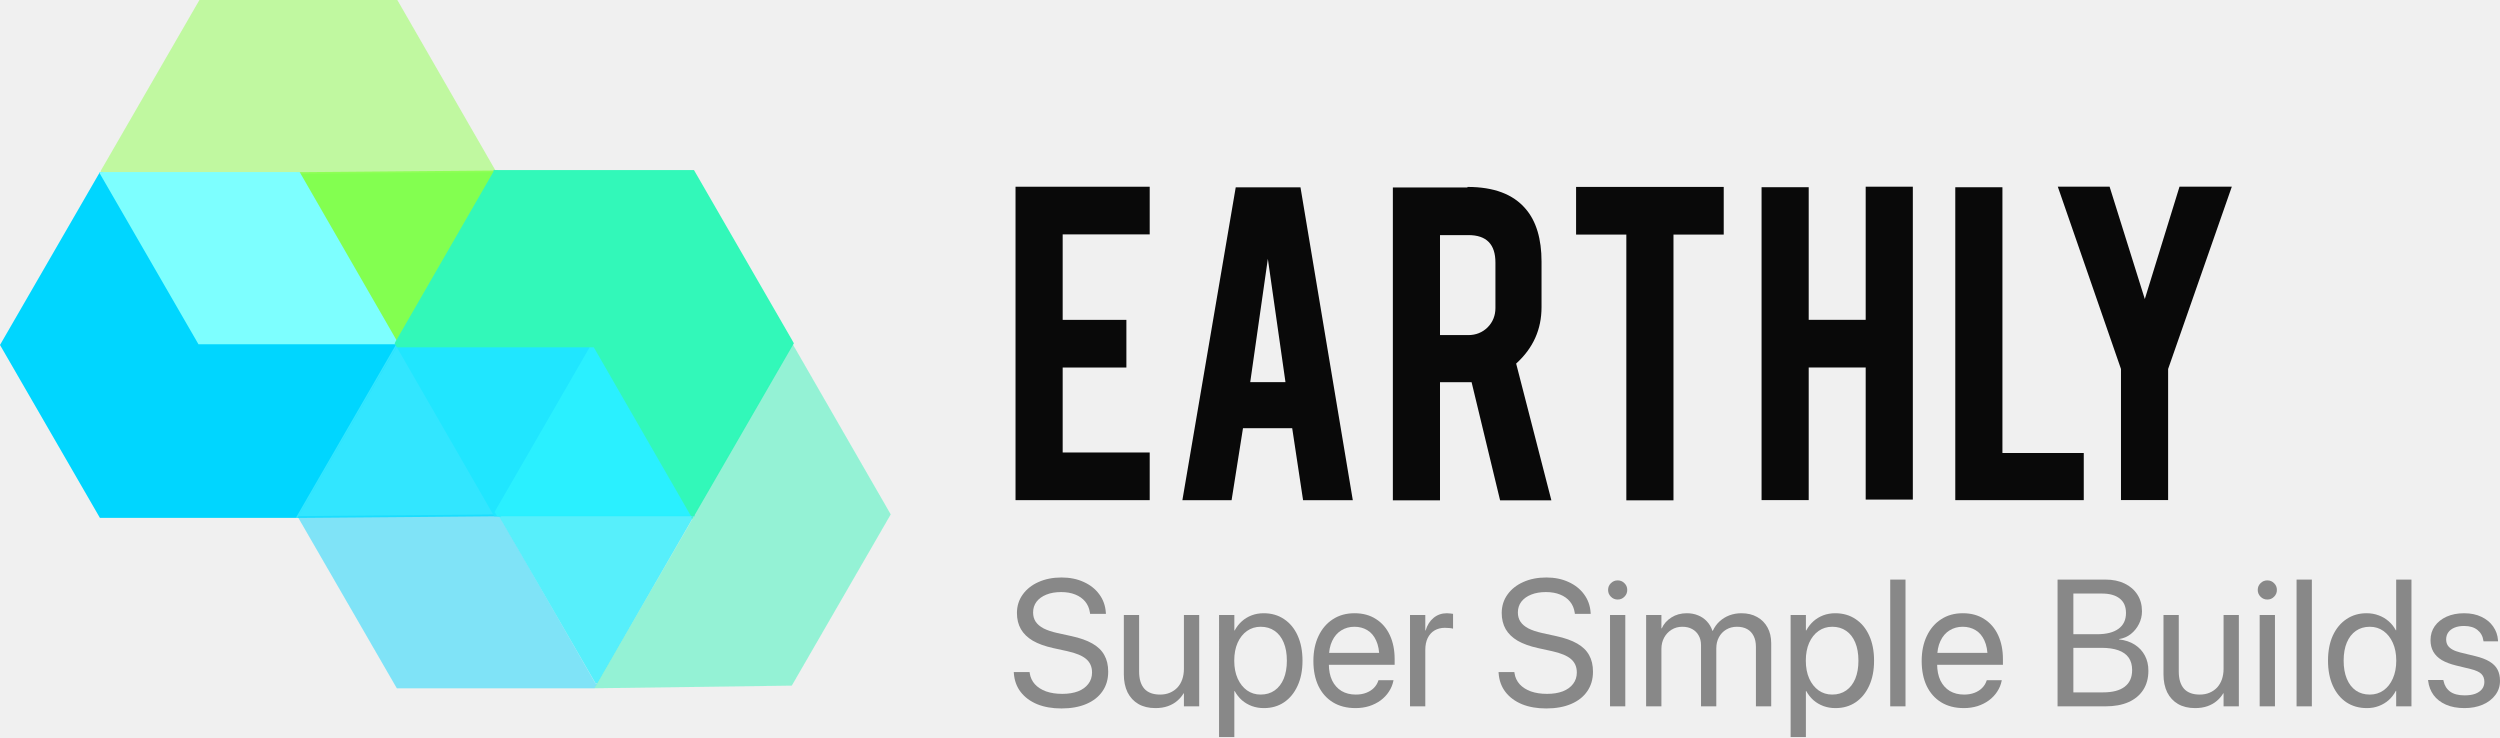
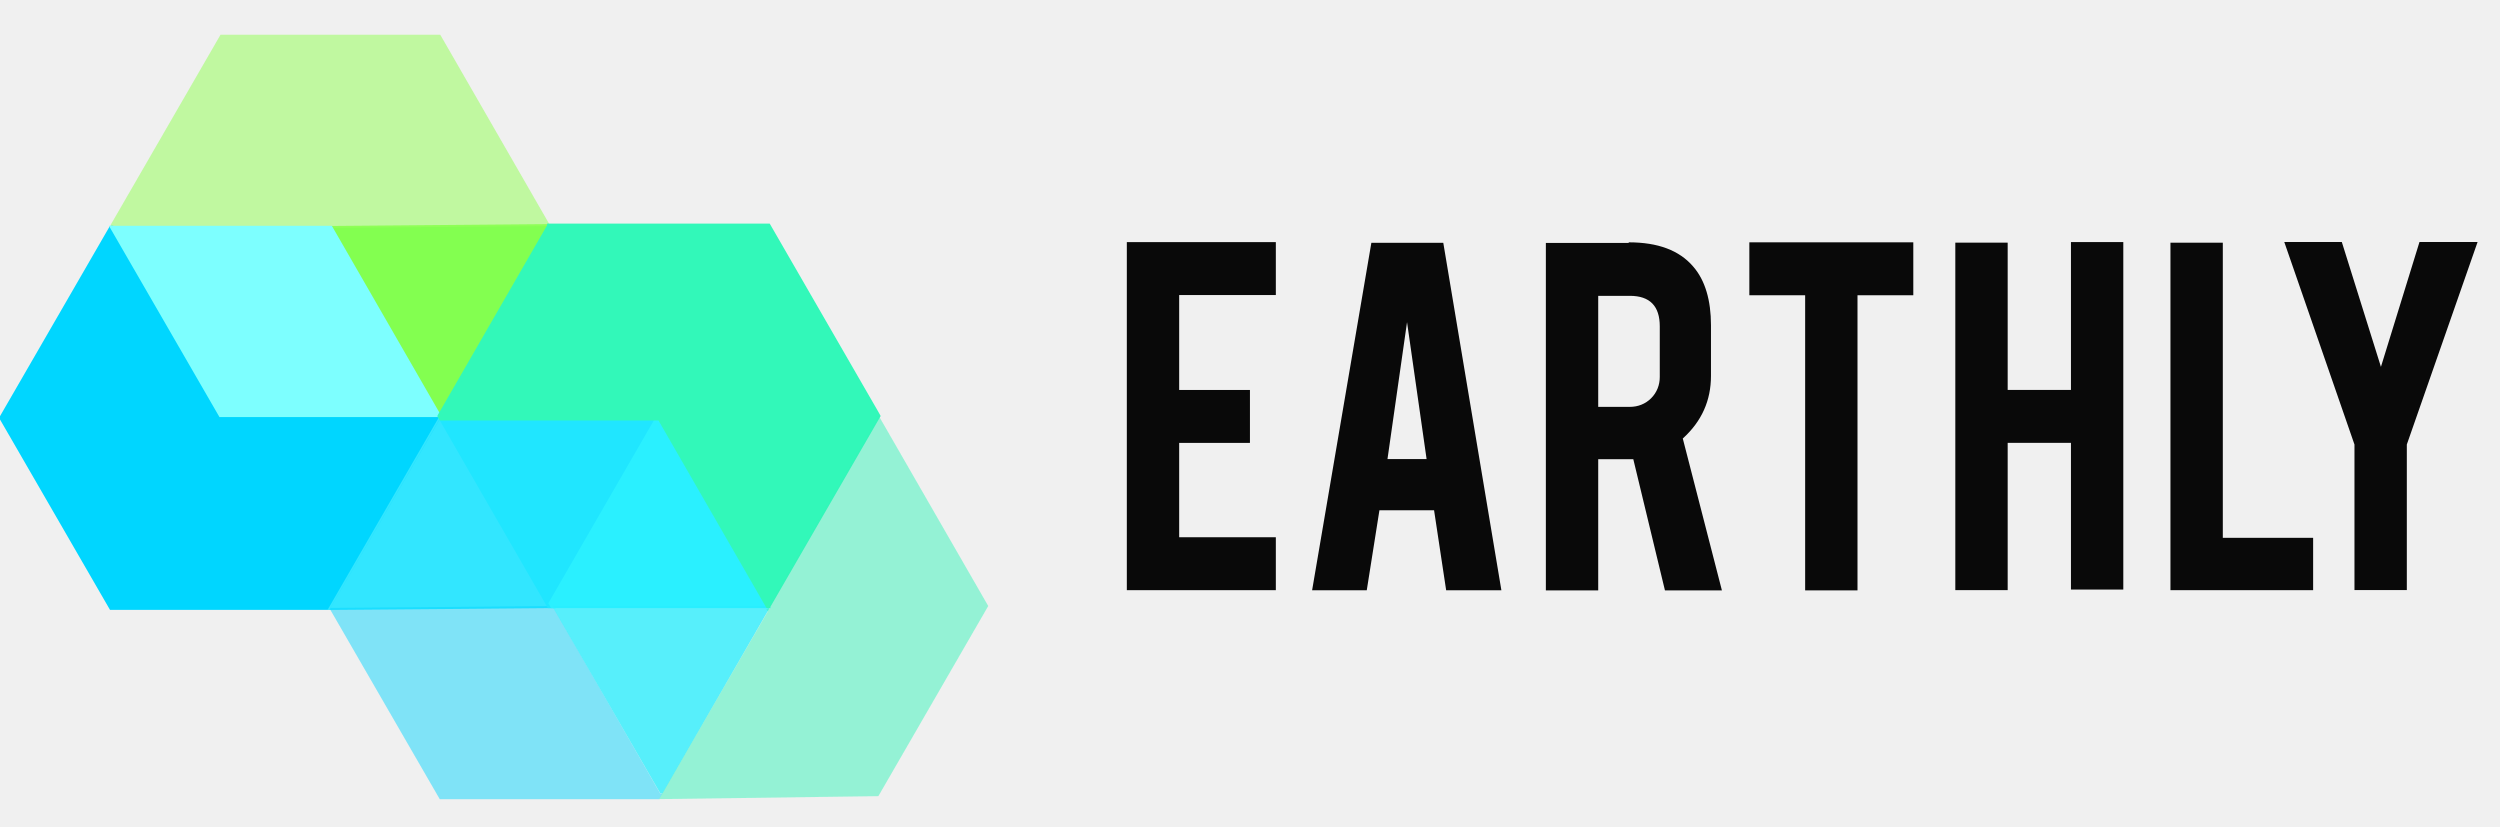
- <svg xmlns="http://www.w3.org/2000/svg" xmlns:xlink="http://www.w3.org/1999/xlink" version="1.1" id="svg2" x="0px" y="0px" viewBox="0 0 1000.593 295.009" xml:space="preserve">
-   <defs id="defs110" />
-   <style type="text/css" id="style2">
+ <svg xmlns="http://www.w3.org/2000/svg" xmlns:xlink="http://www.w3.org/1999/xlink" version="1.1" id="svg2" x="0px" y="0px" viewBox="0 0 901 298" style="enable-background:new 0 0 901 298;" xml:space="preserve">
+   <style type="text/css">
	.st0{fill:#83FF50;stroke:#83FF50;stroke-width:1;stroke-miterlimit:5.333;}
	.st1{opacity:0.83;clip-path:url(#SVGID_00000080895763411143063620000003946941406721728898_);}
	.st2{fill:#96FF5B;fill-opacity:0.647;}
	.st3{fill:#FFFFFF;}
	.st4{fill:#00D6FF;stroke:#00D6FF;stroke-width:1;stroke-miterlimit:5.333;}
	.st5{fill:#7DFFFF;stroke:#7DFFFF;stroke-width:1;stroke-miterlimit:5.333;}
	.st6{fill:#32E6FF;stroke:#32E6FF;stroke-width:1;stroke-miterlimit:5.333;}
	.st7{opacity:0.86;clip-path:url(#SVGID_00000122682779506278355710000011518640239278589079_);}
	.st8{fill:#00D5FF;fill-opacity:0.545;}
	.st9{fill:#20E6FF;stroke:#20E6FF;stroke-width:1;stroke-miterlimit:5.333;}
	.st10{fill:#2AF0FF;stroke:#2AF0FF;stroke-width:1;stroke-miterlimit:5.333;}
	.st11{opacity:0.95;clip-path:url(#SVGID_00000067935788216487674460000017756686234451421835_);}
	.st12{fill:#29EFFF;fill-opacity:0.8;}
	.st13{fill:#32F8B9;stroke:#32F8B9;stroke-width:1;stroke-miterlimit:5.333;}
	.st14{opacity:0.85;clip-path:url(#SVGID_00000162337586531770572300000000167629634986491300_);}
	.st15{fill:#32F6B8;fill-opacity:0.565;}
	.st16{fill:#090909;}
- </style>
-   <g id="g10" transform="matrix(1.333333,0,0,-1.333333,0.3450104,1320.811)">
+   </style>
+   <g id="g10" transform="matrix(1.333333,0,0,-1.333333,0,1333.333)">
    <g id="g12" transform="translate(30.34981,938.922)">
-       <path id="path14" class="st0" d="M 118,0 88.5,-51.2 H 88.3 L 59.1,-0.5 Z" />
+       <path id="path14" class="st0" d="M118,0L88.5-51.2h-0.2L59.1-0.5L118,0z" />
    </g>
-     <g id="g21">
+     <g>
      <g id="g18" transform="translate(-450.8685,387.3068)">
        <g id="g24">
          <g id="g26">
- 				</g>
+           </g>
          <g id="g38">
-             <g id="g16">
-               <defs id="defs8">
+             <g>
+               <defs>
                <rect id="SVGID_1_" x="460.9" y="542.4" width="158.4" height="69.7" />
              </defs>
              <clipPath id="SVGID_00000174578530605239856790000016492496000338511018_">
-                 <use xlink:href="#SVGID_1_" style="overflow:visible" id="use10" />
+                 <use xlink:href="#SVGID_1_" style="overflow:visible;" />
              </clipPath>
-               <g id="g36" style="opacity:0.83" clip-path="url(#SVGID_00000174578530605239856790000016492496000338511018_)">
+               <g id="g36" style="opacity:0.83;clip-path:url(#SVGID_00000174578530605239856790000016492496000338511018_);">
                <g id="g34" transform="translate(481.4741,551.9014)">
-                   <path id="path32" class="st2" d="m 118,0 -0.1,-0.2 h -0.1 v -0.1 l -59,-0.5 v 0.1 H -0.3 L -0.7,0 29,51.4 h 59.4 z" />
+                   <path id="path32" class="st2" d="M118,0l-0.1-0.2h-0.1l0-0.1l-59-0.5l0,0.1H-0.3L-0.7,0          L29,51.4h59.4L118,0z" />
                </g>
              </g>
            </g>
          </g>
        </g>
      </g>
    </g>
    <g id="g40" transform="translate(30.48501,938.9972)">
-       <path id="path42" class="st3" d="M 118,0 V 0 L 88.5,-51.2 H 88.4 L 117.9,0 Z" />
+       <path id="path42" class="st3" d="M118,0L118,0L88.5-51.2h-0.1l29.5,51.2L118,0L118,0z" />
    </g>
    <g id="g44" transform="translate(1.01871,887.0588)">
-       <path id="path46" class="st4" d="m 118,0 -0.1,-0.2 -29.6,-51.2 v 0 H 29 L -0.7,0 29,51.4 h 0.3 L 58.5,0.7 h 59.1 z" />
+       <path id="path46" class="st4" d="M118,0l-0.1-0.2L88.3-51.4v0H29L-0.7,0L29,51.4h0.3L58.5,0.7    h59.1L118,0z" />
    </g>
    <g id="g48" transform="translate(0.6076102,887.7658)">
-       <path id="path50" class="st5" d="M 118,0 H 59 L 29.7,50.7 h 59.1 z" />
+       <path id="path50" class="st5" d="M118,0H59L29.7,50.7h59.1L118,0z" />
    </g>
    <g id="g52" transform="translate(30.78631,836.925)">
-       <path id="path54" class="st6" d="m 118,0 0.5,-0.8 h -0.9 L 95.1,-1 58.6,-1.3 88.2,49.9 h 58.7 z" />
+       <path id="path54" class="st6" d="M118,0l0.5-0.8h-0.9L95.1-1L58.6-1.3l29.6,51.2h58.7L118,0z" />
    </g>
    <g id="g56" transform="translate(-450.8685,387.3068)">
-       <g id="g46">
+       <g>
        <g id="g58">
          <g id="g64">
            <g id="g66">
- 					</g>
+             </g>
            <g id="g78">
-               <g id="g41">
-                 <defs id="defs33">
+               <g>
+                 <defs>
                  <rect id="SVGID_00000113349542533246887100000016756461507466418367_" x="525" y="379.5" width="119.9" height="137.2" />
                </defs>
                <clipPath id="SVGID_00000052812051687137078050000006255378118721314435_">
-                   <use xlink:href="#SVGID_00000113349542533246887100000016756461507466418367_" style="overflow:visible" id="use35" />
+                   <use xlink:href="#SVGID_00000113349542533246887100000016756461507466418367_" style="overflow:visible;" />
                </clipPath>
-                 <g id="g76" style="opacity:0.86" clip-path="url(#SVGID_00000052812051687137078050000006255378118721314435_)">
+                 <g id="g76" style="opacity:0.86;clip-path:url(#SVGID_00000052812051687137078050000006255378118721314435_);">
                  <g id="g74" transform="translate(511.9336,398.1758)">
-                     <path id="path72" class="st8" d="m 118,0 -0.9,-1.5 H 57.8 l -29.7,51.4 0.1,0.2 v 0 l 29.6,51.2 h 0.1 l -29.6,-51.1 36.5,0.3 22.6,0.2 h 0.9 L 117.4,0 Z" />
+                     <path id="path72" class="st8" d="M118,0l-0.9-1.5H57.8L28.1,49.9l0.1,0.2v0l29.6,51.2           h0.1L28.3,50.2l36.5,0.3l22.6,0.2h0.9L117.4,0H118z" />
                  </g>
                </g>
              </g>
            </g>
          </g>
        </g>
      </g>
    </g>
    <g id="g80" transform="translate(30.78631,836.925)">
-       <path id="path82" class="st9" d="m 118,0 0.5,-0.8 h -0.9 L 88.4,49.9 h 58.5 z" />
+       <path id="path82" class="st9" d="M118,0l0.5-0.8h-0.9L88.4,49.9h58.5L118,0z" />
    </g>
    <g id="g84" transform="translate(89.47871,836.1281)">
-       <path id="path86" class="st10" d="M 118,0 H 59.8 l -0.5,0.8 28.8,49.9 h 0.6 z" />
+       <path id="path86" class="st10" d="M118,0H59.8l-0.5,0.8l28.8,49.9h0.6L118,0z" />
    </g>
    <g id="g88" transform="translate(-450.8685,387.3068)">
-       <g id="g68">
+       <g>
        <g id="g90">
          <g id="g96">
            <g id="g98">
- 					</g>
+             </g>
            <g id="g110">
-               <g id="g63">
-                 <defs id="defs55">
+               <g>
+                 <defs>
                  <rect id="SVGID_00000083069750939687145980000010640198437501922177_" x="590.4" y="389.7" width="78.2" height="67.5" />
                </defs>
                <clipPath id="SVGID_00000070800203215072149570000016036056325378891696_">
-                   <use xlink:href="#SVGID_00000083069750939687145980000010640198437501922177_" style="overflow:visible" id="use57" />
+                   <use xlink:href="#SVGID_00000083069750939687145980000010640198437501922177_" style="overflow:visible;" />
                </clipPath>
-                 <g id="g108" style="opacity:0.95" clip-path="url(#SVGID_00000070800203215072149570000016036056325378891696_)">
+                 <g id="g108" style="opacity:0.95;clip-path:url(#SVGID_00000070800203215072149570000016036056325378891696_);">
                  <g id="g106" transform="translate(540.7529,448.1143)">
-                     <path id="path104" class="st12" d="M 118,0 89.2,-49.9 H 88.6 L 59.4,0.7 h 58.2 z" />
+                     <path id="path104" class="st12" d="M118,0L89.2-49.9h-0.6L59.4,0.7h58.2L118,0z" />
                  </g>
                </g>
              </g>
            </g>
          </g>
        </g>
      </g>
    </g>
    <g id="g112" transform="translate(119.4713,887.5548)">
-       <path id="path114" class="st13" d="M 118,0 88.3,-51.4 H 88 L 58.8,-0.7 H -0.3 L -0.7,0 -0.6,0.2 28.9,51.4 v 0.1 H 88.3 L 117.5,0.9 Z" />
+       <path id="path114" class="st13" d="M118,0L88.3-51.4H88L58.8-0.7H-0.3L-0.7,0l0.1,0.2l29.5,51.2    l0,0.1h59.4l29.2-50.6L118,0z" />
    </g>
    <g id="g116" transform="translate(-450.8685,387.3068)">
-       <g id="g89">
+       <g>
        <g id="g118">
          <g id="g124">
            <g id="g126">
- 					</g>
+             </g>
            <g id="g138">
-               <g id="g83">
-                 <defs id="defs75">
+               <g>
+                 <defs>
                  <rect id="SVGID_00000118398134125535155890000007193991426162861722_" x="614.2" y="379.5" width="118.7" height="138.1" />
                </defs>
                <clipPath id="SVGID_00000031928815844511343390000001499846702564364928_">
-                   <use xlink:href="#SVGID_00000118398134125535155890000007193991426162861722_" style="overflow:visible" id="use77" />
+                   <use xlink:href="#SVGID_00000118398134125535155890000007193991426162861722_" style="overflow:visible;" />
                </clipPath>
-                 <g id="g136" style="opacity:0.85" clip-path="url(#SVGID_00000031928815844511343390000001499846702564364928_)">
+                 <g id="g136" style="opacity:0.85;clip-path:url(#SVGID_00000031928815844511343390000001499846702564364928_);">
                  <g id="g134" transform="translate(599.9912,448.8926)">
-                     <path id="path132" class="st15" d="M 118,0 88.3,-51.4 29,-52.2 58.4,-1.5 58,-0.8 h 0.3 L 88,50.6 87.5,51.4 h 0.9 z" />
+                     <path id="path132" class="st15" d="M118,0L88.3-51.4L29-52.2L58.4-1.5L58-0.8h0.3           L88,50.6l-0.5,0.8h0.9L118,0z" />
                  </g>
                </g>
              </g>
            </g>
          </g>
        </g>
      </g>
    </g>
    <g id="g140" transform="matrix(1.555031,0,0,1.555031,186.5541,840.4765)">
-       <path id="path142" class="st16" d="m 75.9,0 v 60.5 h 25.9 V 51.3 H 85 V 34.8 H 97.3 V 25.6 H 85 V 9.2 h 16.8 V 0 Z" />
+       <path id="path142" class="st16" d="M75.9,0v60.5h25.9v-9.2H85V34.8h12.3v-9.2H85V9.2h16.8V0    H75.9z" />
    </g>
    <g id="g144" transform="matrix(1.555031,0,0,1.555031,262.295,912.919)">
-       <path id="path146" class="st16" d="m 75.9,0 -3.4,-23.8 h 6.8 z m -4.8,-32.7 -2.2,-13.9 h -9.5 l 10.3,60.4 h 12.5 l 10.1,-60.4 h -9.6 l -2.1,13.9 z" />
+       <path id="path146" class="st16" d="M75.9,0l-3.4-23.8h6.8L75.9,0z M71.1-32.7l-2.2-13.9h-9.5    l10.3,60.4h12.5l10.1-60.4h-9.6l-2.1,13.9H71.1z" />
    </g>
    <g id="g156" transform="matrix(1.555031,0,0,1.555031,330.61,911.7938)">
-       <path id="path158" class="st16" d="m 75.9,0 c 0,3.5 -1.7,5.3 -5.2,5.3 H 65.2 V -14 h 5.5 c 1.4,0 2.7,0.5 3.7,1.5 1,1 1.5,2.3 1.5,3.7 z m -5.4,14.6 c 5.1,0 8.8,-1.4 11.2,-4.2 C 83.8,8 84.8,4.5 84.8,0.2 v -8.8 c 0,-4.3 -1.6,-7.9 -4.9,-10.9 l 6.8,-26.4 h -9.9 l -5.5,22.8 h -0.8 -5.3 v -22.8 h -9.1 v 60.4 h 14.4 z" />
+       <path id="path158" class="st16" d="M75.9,0c0,3.5-1.7,5.3-5.2,5.3h-5.5v-19.3h5.5    c1.4,0,2.7,0.5,3.7,1.5c1,1,1.5,2.3,1.5,3.7V0z M70.5,14.6c5.1,0,8.8-1.4,11.2-4.2c2.1-2.4,3.1-5.9,3.1-10.2v-8.8    c0-4.3-1.6-7.9-4.9-10.9l6.8-26.4h-9.9l-5.5,22.8h-0.8h-5.3v-22.8h-9.1v60.4H70.5z" />
    </g>
    <g id="g160" transform="matrix(1.555031,0,0,1.555031,369.905,920.1931)">
-       <path id="path162" class="st16" d="M 75.9,0 H 66.2 V 9.2 H 94.7 V 0 H 85 v -51.3 h -9.1 z" />
+       <path id="path162" class="st16" d="M75.9,0h-9.7v9.2h28.5V0H85v-51.3h-9.1V0z" />
    </g>
    <g id="g164" transform="matrix(1.555031,0,0,1.555031,424.6469,880.2968)">
-       <path id="path166" class="st16" d="m 75.9,0 v -25.6 h -9.1 v 60.4 h 9.1 V 9.2 h 11 V 34.9 H 96 V -25.5 H 86.9 V 0 Z" />
+       <path id="path166" class="st16" d="M75.9,0v-25.6h-9.1v60.4h9.1V9.2h11v25.7H96v-60.4h-9.1V0    H75.9z" />
    </g>
    <g id="g168" transform="matrix(1.555031,0,0,1.555031,507.2124,840.4765)">
-       <path id="path170" class="st16" d="M 75.9,0 H 51.1 v 60.4 h 9.1 V 9.1 h 15.7 z" />
+       <path id="path170" class="st16" d="M75.9,0H51.1v60.4h9.1V9.1h15.7V0z" />
    </g>
    <g id="g172" transform="matrix(1.555031,0,0,1.555031,518.3862,879.8474)">
-       <path id="path174" class="st16" d="M 75.9,0 63.7,35.2 h 10 l 6.8,-21.7 6.7,21.7 H 97.3 L 85,0 v -25.3 h -9.1 z" />
-     </g>
-     <text xml:space="preserve" style="font-size:22.5px;font-family:'System Font';-inkscape-font-specification:'System Font';fill:#121212;fill-opacity:1;stroke-width:0" x="305.877" y="-823.199" id="text393" transform="scale(1,-1)">
-       <tspan id="tspan391" style="fill:#121212;fill-opacity:1;stroke-width:0" x="305.877" y="-823.199" />
-     </text>
-     <g aria-label="Super Simple Builds" transform="scale(1,-1)" id="text2091" style="font-size:54px;font-family:'System Font';-inkscape-font-specification:'System Font';fill:#121212;stroke-width:0">
-       <path d="m 318.345,-777.947 q 4.351,0 7.488,-1.345 3.164,-1.345 4.852,-3.823 1.714,-2.479 1.714,-5.854 v -0.026 q 0,-2.9 -1.16,-4.957 -1.134,-2.083 -3.586,-3.48 -2.426,-1.397 -6.328,-2.241 l -4.219,-0.923 q -2.479,-0.554 -4.087,-1.371 -1.608,-0.844 -2.399,-2.03 -0.765,-1.187 -0.765,-2.742 v -0.026 q 0,-1.846 1.028,-3.217 1.055,-1.371 2.953,-2.136 1.898,-0.765 4.43,-0.765 2.426,0 4.245,0.738 1.846,0.738 2.979,2.109 1.134,1.371 1.424,3.322 l 0.053,0.369 h 4.746 l -0.026,-0.396 q -0.211,-3.111 -1.978,-5.484 -1.74,-2.373 -4.667,-3.691 -2.927,-1.345 -6.645,-1.345 -3.902,0 -6.935,1.371 -3.006,1.345 -4.72,3.744 -1.714,2.373 -1.74,5.511 v 0.026 q 0,2.769 1.187,4.852 1.187,2.057 3.586,3.48 2.426,1.397 6.144,2.215 l 4.219,0.923 q 3.929,0.87 5.669,2.373 1.74,1.503 1.74,4.008 v 0.026 q 0,1.951 -1.107,3.401 -1.081,1.45 -3.085,2.241 -2.004,0.765 -4.746,0.765 -2.742,0 -4.852,-0.738 -2.083,-0.765 -3.349,-2.136 -1.266,-1.397 -1.556,-3.296 l -0.053,-0.369 h -4.746 l 0.026,0.369 q 0.237,3.243 2.057,5.616 1.846,2.373 4.957,3.665 3.138,1.266 7.251,1.266 z" style="fill:#888888" id="path519" />
-       <path d="m 346.584,-778.052 q 2.083,0 3.718,-0.58 1.635,-0.58 2.795,-1.582 1.187,-1.002 1.925,-2.268 h 0.105 v 3.902 h 4.588 v -27.422 h -4.588 v 16.137 q 0,1.74 -0.501,3.19 -0.501,1.424 -1.45,2.452 -0.949,1.002 -2.268,1.556 -1.292,0.554 -2.927,0.554 -3.164,0 -4.746,-1.767 -1.556,-1.793 -1.556,-5.142 v -16.98 h -4.588 v 17.798 q 0,3.111 1.107,5.405 1.134,2.268 3.243,3.507 2.136,1.239 5.142,1.239 z" style="fill:#888888" id="path521" />
-       <path d="m 365.674,-769.351 h 4.588 v -13.816 h 0.105 q 0.87,1.582 2.162,2.742 1.318,1.134 3.006,1.767 1.688,0.606 3.612,0.606 3.454,0 6.038,-1.74 2.61,-1.767 4.061,-4.957 1.477,-3.19 1.477,-7.515 v -0.026 q 0,-4.324 -1.45,-7.515 -1.45,-3.217 -4.087,-4.957 -2.61,-1.767 -6.117,-1.767 -1.951,0 -3.612,0.633 -1.661,0.633 -2.953,1.793 -1.266,1.134 -2.136,2.742 h -0.105 v -4.641 h -4.588 z m 12.498,-12.762 q -2.32,0 -4.113,-1.266 -1.767,-1.266 -2.795,-3.533 -1.028,-2.294 -1.028,-5.353 v -0.026 q 0,-3.085 1.002,-5.353 1.028,-2.294 2.821,-3.56 1.793,-1.266 4.113,-1.266 2.426,0 4.192,1.239 1.767,1.213 2.716,3.507 0.949,2.268 0.949,5.432 v 0.026 q 0,3.111 -0.949,5.405 -0.949,2.268 -2.716,3.507 -1.767,1.239 -4.192,1.239 z" style="fill:#888888" id="path523" />
-       <path d="m 406.622,-778.052 q 2.241,0 4.166,-0.606 1.925,-0.633 3.428,-1.74 1.503,-1.134 2.452,-2.61 0.976,-1.477 1.318,-3.164 l 0.053,-0.264 h -4.509 l -0.079,0.237 q -0.396,1.187 -1.318,2.109 -0.923,0.923 -2.294,1.45 -1.371,0.527 -3.111,0.527 -2.479,0 -4.298,-1.081 -1.819,-1.107 -2.821,-3.164 -0.976,-2.057 -0.976,-4.957 v -1.767 q 0,-3.059 1.002,-5.142 1.002,-2.109 2.742,-3.164 1.74,-1.081 3.929,-1.081 2.188,0 3.876,1.028 1.688,1.002 2.637,3.085 0.976,2.083 0.976,5.273 v 1.767 l 2.32,-3.322 h -19.828 v 3.586 h 22.096 v -1.688 q 0,-4.113 -1.45,-7.225 -1.45,-3.111 -4.166,-4.825 -2.689,-1.74 -6.434,-1.74 -3.744,0 -6.513,1.819 -2.769,1.793 -4.298,5.036 -1.529,3.217 -1.529,7.462 v 0.026 q 0,4.298 1.503,7.488 1.529,3.164 4.351,4.904 2.848,1.74 6.776,1.74 z" style="fill:#888888" id="path525" />
-       <path d="m 422.996,-778.58 h 4.588 v -16.928 q 0,-2.083 0.712,-3.56 0.738,-1.503 2.057,-2.294 1.345,-0.791 3.111,-0.791 0.844,0 1.503,0.079 0.686,0.079 0.949,0.185 v -4.456 q -0.264,-0.053 -0.765,-0.105 -0.475,-0.079 -1.081,-0.079 -2.32,0 -4.008,1.397 -1.688,1.397 -2.373,3.771 h -0.105 v -4.641 h -4.588 z" style="fill:#888888" id="path527" />
-       <path d="m 463.865,-777.947 q 4.351,0 7.488,-1.345 3.164,-1.345 4.852,-3.823 1.714,-2.479 1.714,-5.854 v -0.026 q 0,-2.9 -1.16,-4.957 -1.134,-2.083 -3.586,-3.48 -2.426,-1.397 -6.328,-2.241 l -4.219,-0.923 q -2.479,-0.554 -4.087,-1.371 -1.608,-0.844 -2.399,-2.03 -0.765,-1.187 -0.765,-2.742 v -0.026 q 0,-1.846 1.028,-3.217 1.055,-1.371 2.953,-2.136 1.898,-0.765 4.43,-0.765 2.426,0 4.245,0.738 1.846,0.738 2.979,2.109 1.134,1.371 1.424,3.322 l 0.053,0.369 h 4.746 l -0.026,-0.396 q -0.211,-3.111 -1.978,-5.484 -1.74,-2.373 -4.667,-3.691 -2.927,-1.345 -6.645,-1.345 -3.902,0 -6.935,1.371 -3.006,1.345 -4.72,3.744 -1.714,2.373 -1.74,5.511 v 0.026 q 0,2.769 1.187,4.852 1.187,2.057 3.586,3.48 2.426,1.397 6.144,2.215 l 4.219,0.923 q 3.929,0.87 5.669,2.373 1.74,1.503 1.74,4.008 v 0.026 q 0,1.951 -1.107,3.401 -1.081,1.45 -3.085,2.241 -2.004,0.765 -4.746,0.765 -2.742,0 -4.852,-0.738 -2.083,-0.765 -3.349,-2.136 -1.266,-1.397 -1.556,-3.296 l -0.053,-0.369 h -4.746 l 0.026,0.369 q 0.237,3.243 2.057,5.616 1.846,2.373 4.957,3.665 3.138,1.266 7.251,1.266 z" style="fill:#888888" id="path529" />
-       <path d="m 483.034,-778.58 h 4.588 v -27.422 h -4.588 z m 2.294,-32.062 q 1.213,0 2.03,-0.844 0.844,-0.844 0.844,-2.03 0,-1.213 -0.844,-2.03 -0.817,-0.844 -2.03,-0.844 -1.187,0 -2.03,0.844 -0.844,0.817 -0.844,2.03 0,1.187 0.844,2.03 0.844,0.844 2.03,0.844 z" style="fill:#888888" id="path531" />
-       <path d="m 493.871,-778.58 h 4.588 v -17.191 q 0,-1.925 0.817,-3.428 0.817,-1.503 2.215,-2.373 1.424,-0.896 3.243,-0.896 1.714,0 2.953,0.686 1.266,0.686 1.951,1.925 0.712,1.239 0.712,2.9 v 18.378 h 4.588 v -17.429 q 0,-1.872 0.791,-3.322 0.791,-1.477 2.188,-2.294 1.397,-0.844 3.217,-0.844 1.819,0 3.085,0.712 1.266,0.712 1.925,2.057 0.686,1.345 0.686,3.243 v 17.877 h 4.588 v -18.932 q 0,-2.742 -1.107,-4.746 -1.107,-2.03 -3.111,-3.138 -2.004,-1.134 -4.72,-1.134 -1.925,0 -3.612,0.633 -1.661,0.633 -2.953,1.819 -1.266,1.16 -2.03,2.821 h -0.105 q -0.58,-1.688 -1.688,-2.848 -1.107,-1.187 -2.637,-1.793 -1.503,-0.633 -3.375,-0.633 -2.637,0 -4.614,1.266 -1.978,1.239 -2.9,3.27 h -0.105 v -4.008 h -4.588 z" style="fill:#888888" id="path533" />
-       <path d="m 537.245,-769.351 h 4.588 v -13.816 h 0.105 q 0.87,1.582 2.162,2.742 1.318,1.134 3.006,1.767 1.688,0.606 3.612,0.606 3.454,0 6.038,-1.74 2.61,-1.767 4.061,-4.957 1.477,-3.19 1.477,-7.515 v -0.026 q 0,-4.324 -1.45,-7.515 -1.45,-3.217 -4.087,-4.957 -2.61,-1.767 -6.117,-1.767 -1.951,0 -3.612,0.633 -1.661,0.633 -2.953,1.793 -1.266,1.134 -2.136,2.742 h -0.105 v -4.641 H 537.245 Z m 12.498,-12.762 q -2.32,0 -4.113,-1.266 -1.767,-1.266 -2.795,-3.533 -1.028,-2.294 -1.028,-5.353 v -0.026 q 0,-3.085 1.002,-5.353 1.028,-2.294 2.821,-3.56 1.793,-1.266 4.113,-1.266 2.426,0 4.192,1.239 1.767,1.213 2.716,3.507 0.949,2.268 0.949,5.432 v 0.026 q 0,3.111 -0.949,5.405 -0.949,2.268 -2.716,3.507 -1.767,1.239 -4.192,1.239 z" style="fill:#888888" id="path535" />
-       <path d="m 567.145,-778.58 h 4.588 v -38.048 h -4.588 z" style="fill:#888888" id="path537" />
-       <path d="m 589.215,-778.052 q 2.241,0 4.166,-0.606 1.925,-0.633 3.428,-1.74 1.503,-1.134 2.452,-2.61 0.976,-1.477 1.318,-3.164 l 0.053,-0.264 h -4.509 l -0.079,0.237 q -0.396,1.187 -1.318,2.109 -0.923,0.923 -2.294,1.45 -1.371,0.527 -3.111,0.527 -2.479,0 -4.298,-1.081 -1.819,-1.107 -2.821,-3.164 -0.976,-2.057 -0.976,-4.957 v -1.767 q 0,-3.059 1.002,-5.142 1.002,-2.109 2.742,-3.164 1.74,-1.081 3.929,-1.081 2.188,0 3.876,1.028 1.688,1.002 2.637,3.085 0.976,2.083 0.976,5.273 v 1.767 l 2.32,-3.322 h -19.828 v 3.586 h 22.096 v -1.688 q 0,-4.113 -1.45,-7.225 -1.45,-3.111 -4.166,-4.825 -2.689,-1.74 -6.434,-1.74 -3.744,0 -6.513,1.819 -2.769,1.793 -4.298,5.036 -1.529,3.217 -1.529,7.462 v 0.026 q 0,4.298 1.503,7.488 1.529,3.164 4.351,4.904 2.848,1.74 6.776,1.74 z" style="fill:#888888" id="path539" />
-       <path d="M 619.748,-778.58 H 631.745 q 4.061,0 6.935,-1.266 2.874,-1.292 4.403,-3.665 1.556,-2.399 1.556,-5.748 v -0.053 q 0,-2.531 -1.055,-4.509 -1.055,-2.004 -3.032,-3.27 -1.978,-1.266 -4.72,-1.582 v -0.105 q 1.978,-0.29 3.533,-1.503 1.556,-1.239 2.452,-3.032 0.896,-1.793 0.896,-3.771 v -0.053 q 0,-2.848 -1.371,-4.983 -1.371,-2.136 -3.823,-3.322 -2.452,-1.187 -5.722,-1.187 h -12.05 v 4.192 h 10.969 q 3.454,0 5.326,1.503 1.872,1.477 1.872,4.298 v 0.053 q 0,3.085 -2.241,4.72 -2.215,1.635 -6.434,1.635 h -9.492 v 4.087 h 10.837 q 3.032,0 5.062,0.738 2.057,0.738 3.085,2.215 1.028,1.477 1.028,3.691 v 0.053 q 0,3.27 -2.241,4.983 -2.215,1.688 -6.486,1.688 h -11.285 z m -2.373,0 h 4.746 v -38.048 h -4.746 z" style="fill:#888888" id="path541" />
-       <path d="m 658.666,-778.052 q 2.083,0 3.718,-0.58 1.635,-0.58 2.795,-1.582 1.187,-1.002 1.925,-2.268 h 0.105 v 3.902 h 4.588 v -27.422 h -4.588 v 16.137 q 0,1.74 -0.501,3.19 -0.501,1.424 -1.45,2.452 -0.949,1.002 -2.268,1.556 -1.292,0.554 -2.927,0.554 -3.164,0 -4.746,-1.767 -1.556,-1.793 -1.556,-5.142 v -16.98 h -4.588 v 17.798 q 0,3.111 1.107,5.405 1.134,2.268 3.243,3.507 2.136,1.239 5.142,1.239 z" style="fill:#888888" id="path543" />
-       <path d="m 678.046,-778.58 h 4.588 v -27.422 h -4.588 z m 2.294,-32.062 q 1.213,0 2.03,-0.844 0.844,-0.844 0.844,-2.03 0,-1.213 -0.844,-2.03 -0.817,-0.844 -2.03,-0.844 -1.187,0 -2.03,0.844 -0.844,0.817 -0.844,2.03 0,1.187 0.844,2.03 0.844,0.844 2.03,0.844 z" style="fill:#888888" id="path545" />
-       <path d="m 689.12,-778.58 h 4.588 V -816.628 H 689.12 Z" style="fill:#888888" id="path547" />
-       <path d="m 710.214,-778.052 q 1.978,0 3.612,-0.633 1.661,-0.633 2.953,-1.767 1.292,-1.16 2.136,-2.769 h 0.105 v 4.641 h 4.588 v -38.048 h -4.588 v 15.214 h -0.105 q -0.844,-1.582 -2.162,-2.716 -1.318,-1.16 -3.006,-1.767 -1.661,-0.633 -3.612,-0.633 -3.428,0 -6.038,1.767 -2.61,1.74 -4.087,4.931 -1.45,3.19 -1.45,7.515 v 0.026 q 0,4.324 1.45,7.541 1.45,3.19 4.061,4.957 2.637,1.74 6.144,1.74 z m 0.896,-4.061 q -2.426,0 -4.192,-1.213 -1.767,-1.239 -2.716,-3.533 -0.949,-2.294 -0.949,-5.432 v -0.026 q 0,-3.138 0.949,-5.405 0.949,-2.268 2.716,-3.507 1.767,-1.239 4.192,-1.239 2.32,0 4.087,1.266 1.793,1.266 2.821,3.56 1.028,2.268 1.028,5.326 v 0.026 q 0,3.059 -1.028,5.353 -1.002,2.294 -2.795,3.56 -1.793,1.266 -4.113,1.266 z" style="fill:#888888" id="path549" />
-       <path d="m 739.534,-778.052 q 3.059,0 5.458,-1.028 2.426,-1.055 3.797,-2.9 1.397,-1.846 1.397,-4.245 v -0.026 q 0,-1.951 -0.738,-3.349 -0.738,-1.424 -2.399,-2.426 -1.635,-1.002 -4.403,-1.661 l -4.351,-1.055 q -1.503,-0.369 -2.452,-0.923 -0.949,-0.554 -1.397,-1.292 -0.422,-0.765 -0.422,-1.688 v -0.026 q 0,-1.213 0.633,-2.109 0.659,-0.923 1.872,-1.424 1.213,-0.501 2.874,-0.501 2.558,0 4.034,1.213 1.503,1.213 1.767,3.217 l 0.026,0.185 h 4.377 l -0.026,-0.343 q -0.158,-2.294 -1.45,-4.113 -1.266,-1.846 -3.507,-2.9 -2.215,-1.081 -5.221,-1.081 -2.953,0 -5.247,1.028 -2.268,1.028 -3.56,2.848 -1.266,1.819 -1.266,4.192 v 0.026 q 0,1.978 0.844,3.454 0.844,1.477 2.531,2.505 1.714,1.002 4.298,1.635 l 4.351,1.055 q 2.347,0.58 3.243,1.477 0.896,0.896 0.896,2.373 v 0.026 q 0,1.239 -0.712,2.162 -0.712,0.896 -2.03,1.397 -1.318,0.475 -3.19,0.475 -2.795,0 -4.351,-1.134 -1.556,-1.16 -1.978,-3.217 l -0.053,-0.264 h -4.588 l 0.026,0.237 q 0.29,2.452 1.635,4.298 1.371,1.846 3.718,2.874 2.347,1.028 5.563,1.028 z" style="fill:#888888" id="path551" />
+       <path id="path174" class="st16" d="M75.9,0L63.7,35.2h10l6.8-21.7l6.7,21.7h10.1L85,0v-25.3    h-9.1V0z" />
    </g>
  </g>
</svg>
